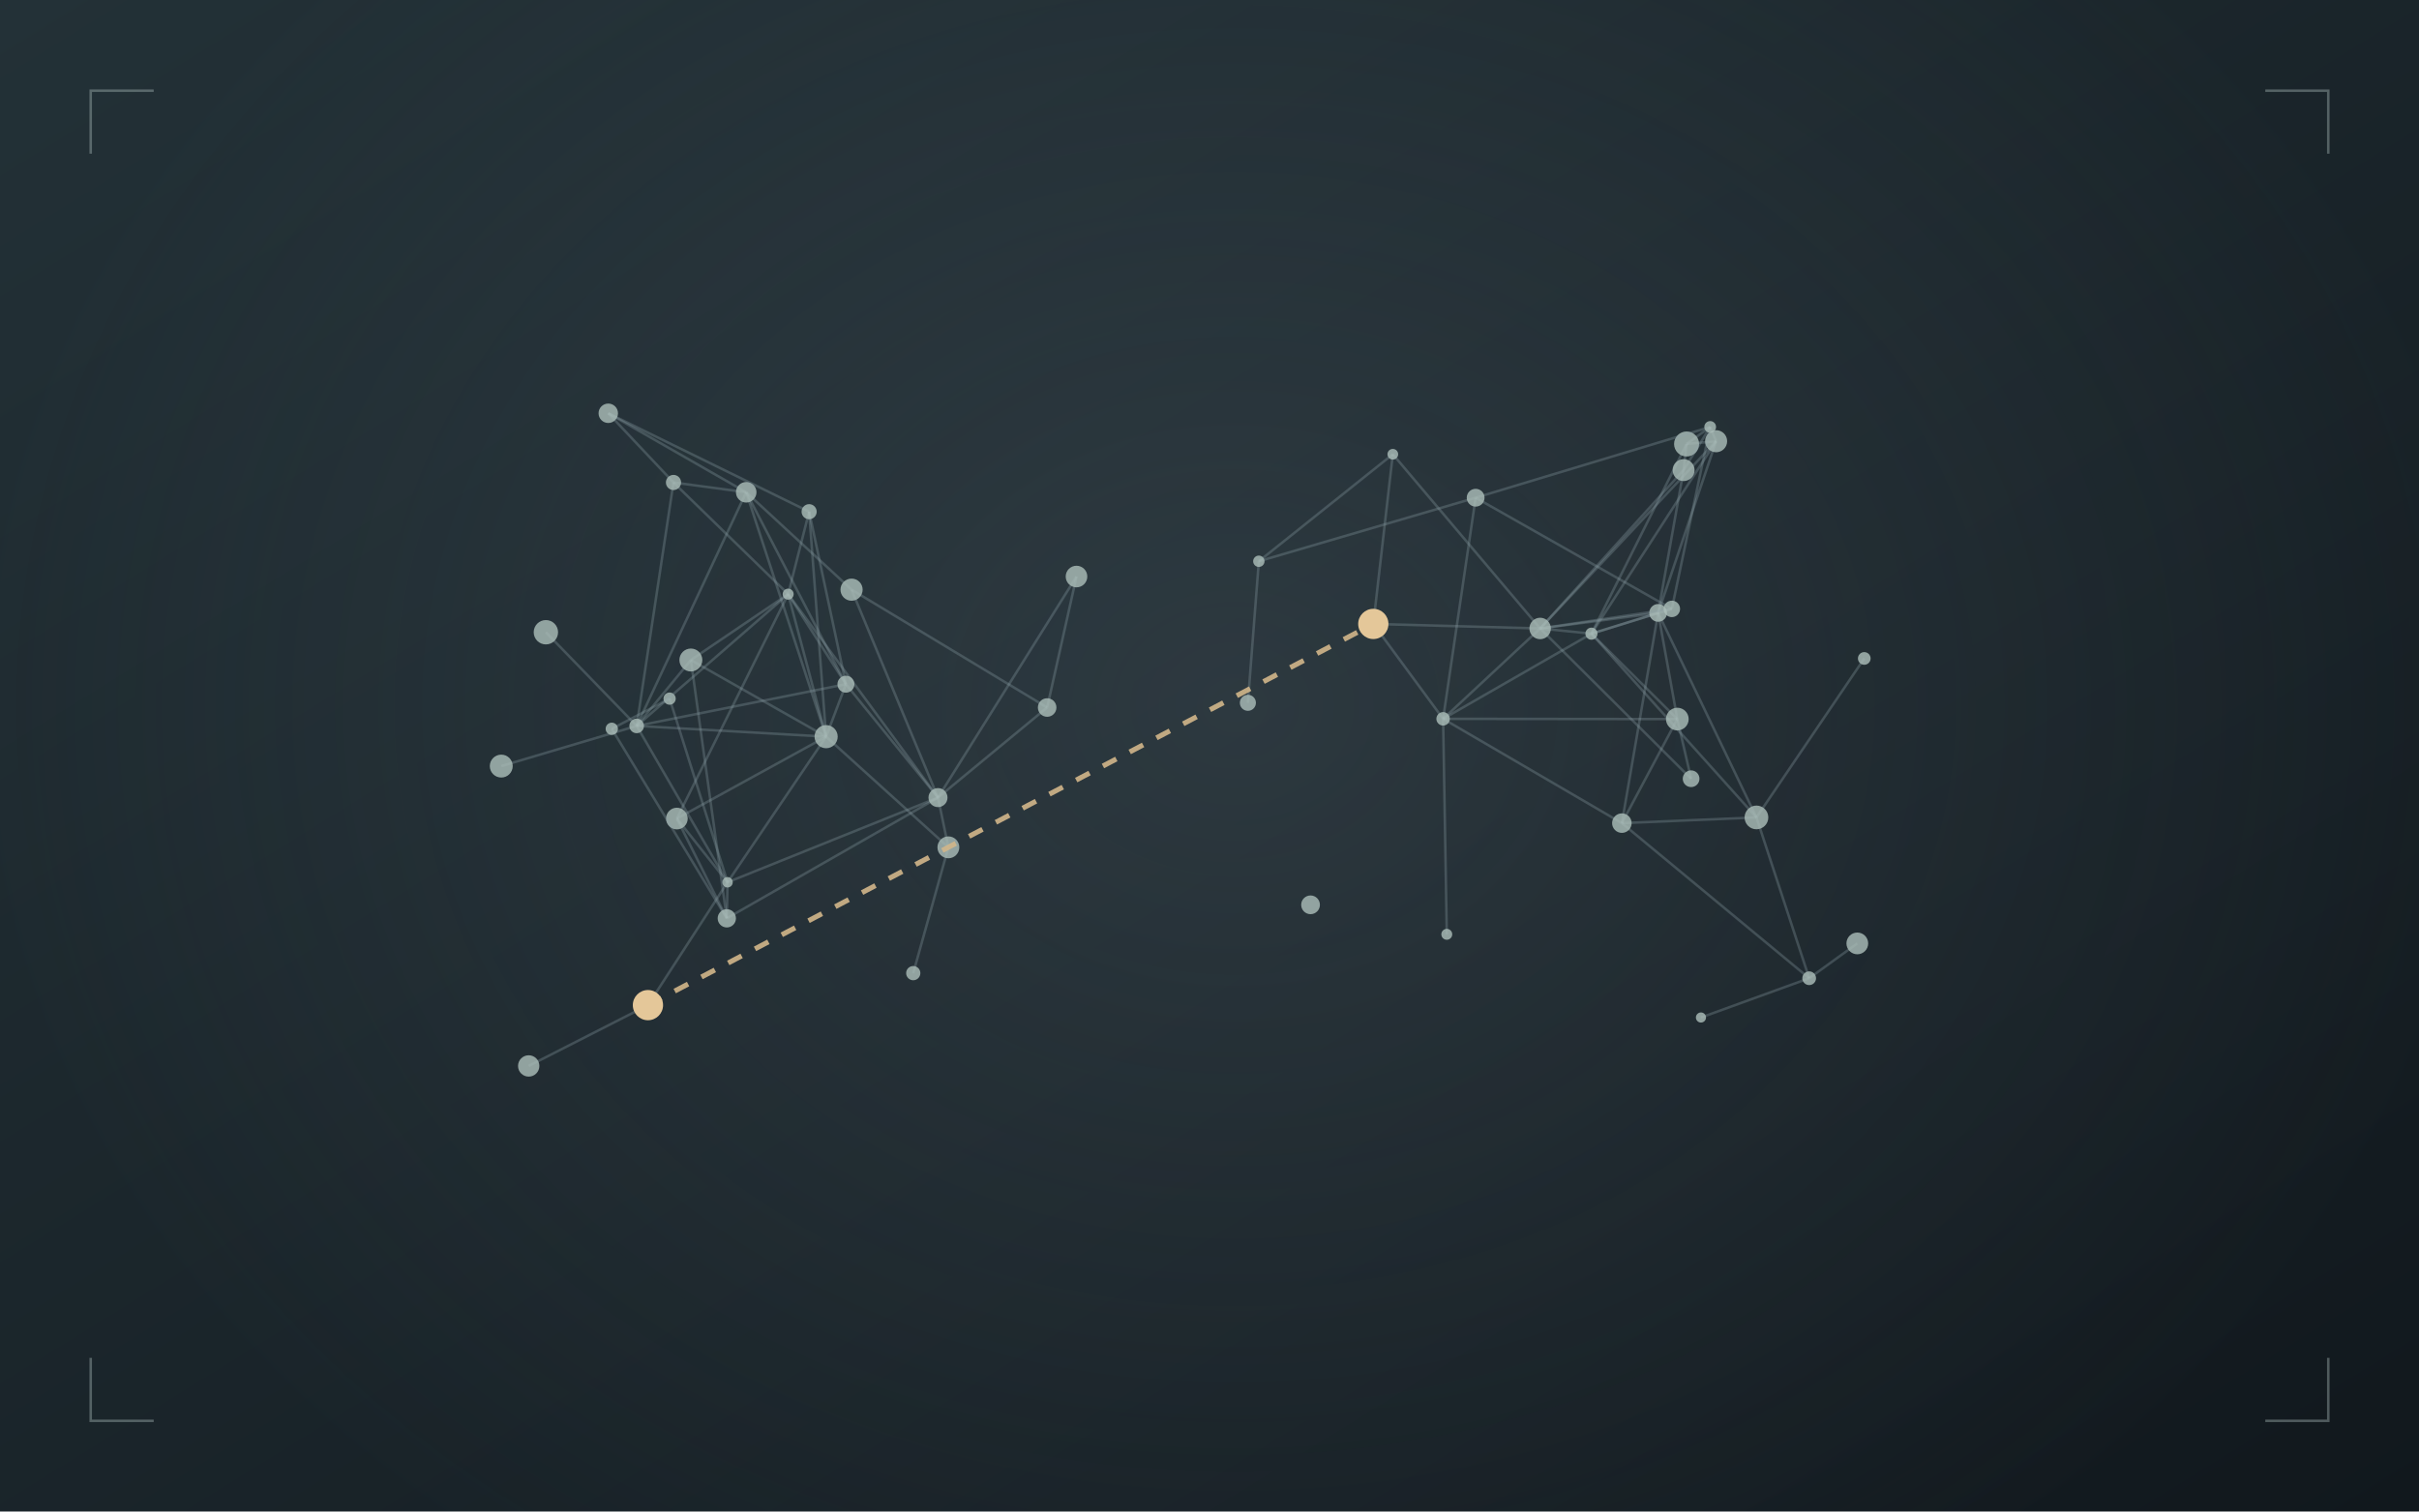
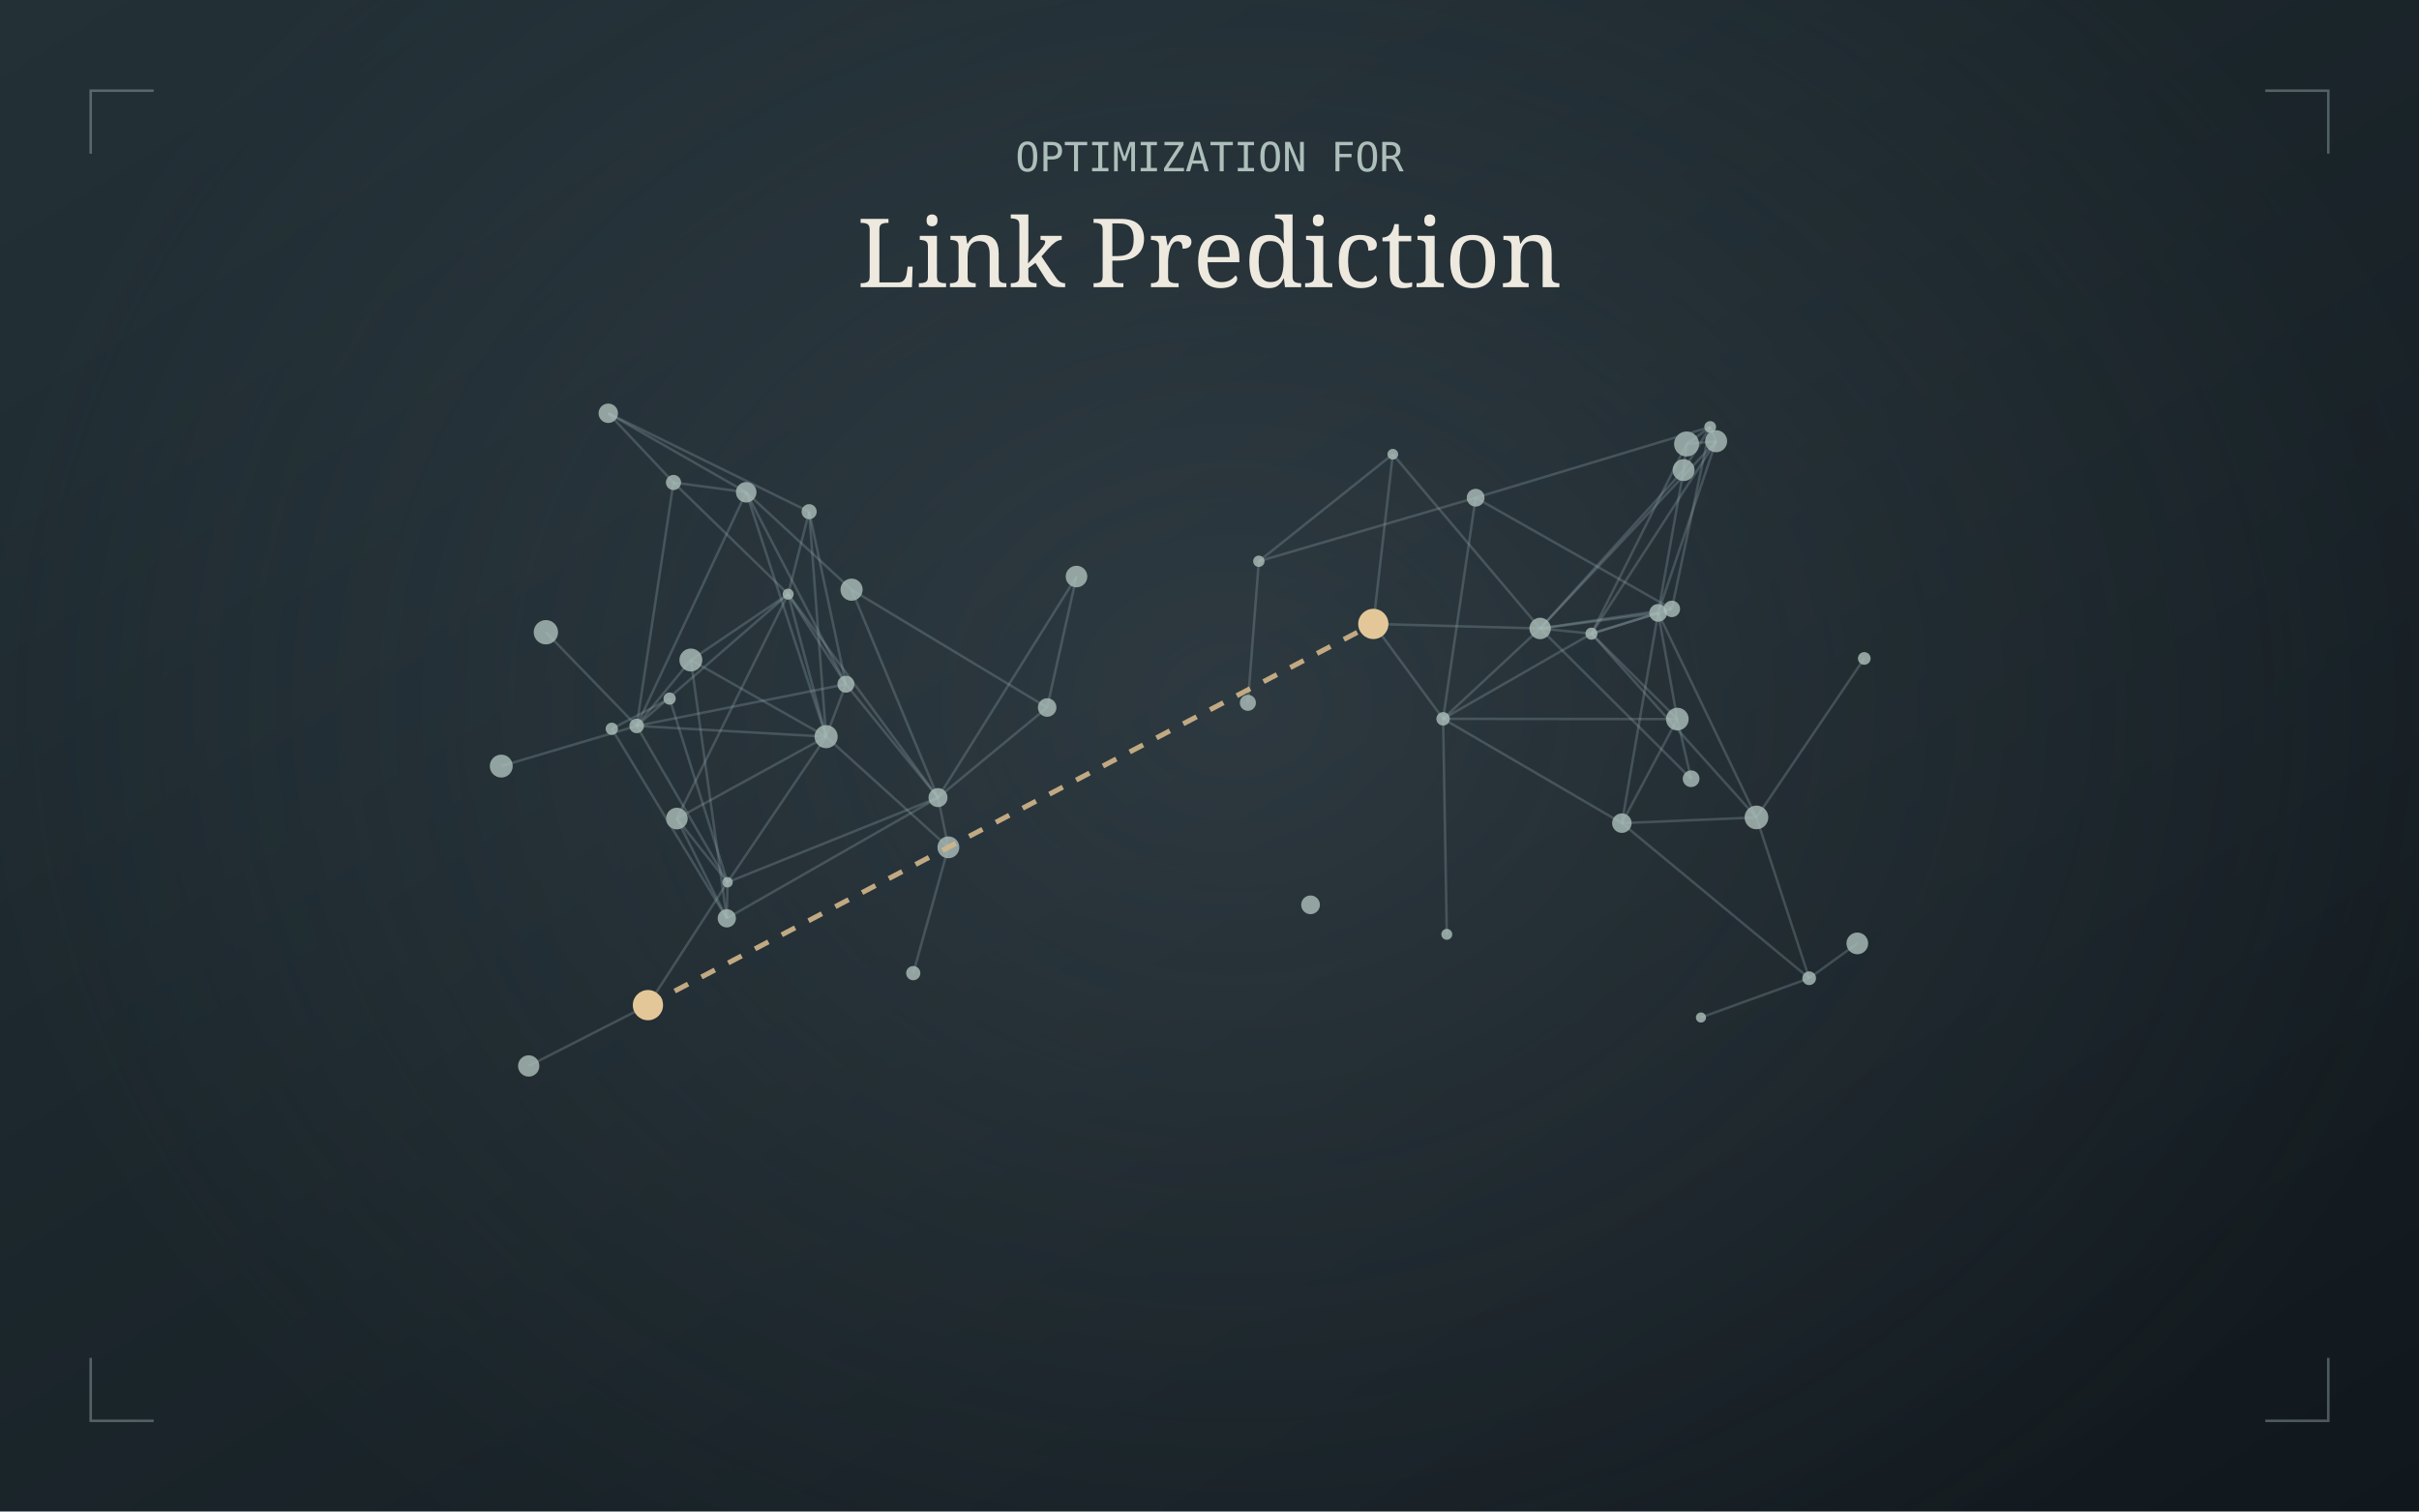
<svg xmlns="http://www.w3.org/2000/svg" width="1920" height="1200" viewBox="0 0 960 600" role="img">
  <defs>
    <radialGradient id="glow">
      <stop stop-color="#657580" stop-opacity=".25" />
      <stop offset="1" stop-color="#657580" stop-opacity="0" />
    </radialGradient>
    <linearGradient id="bg" x2="1" y2="1">
      <stop stop-color="#233137" />
      <stop offset="1" stop-color="#11181d" />
    </linearGradient>
  </defs>
  <path fill="url(#bg)" d="M0 0h960v600H0z" />
  <ellipse cx="490" cy="280" rx="500" ry="420" fill="url(#glow)" />
  <path d="M36 61V36h25M899 36h25v25M36 539v25h25M899 564h25v-25" fill="none" stroke="#b3c5c2" opacity=".38" />
  <path d="M337.95,234.07 L372.25,316.61" fill="none" stroke="#8fa4ab" stroke-width="1" opacity="0.3" />
  <path d="M337.95,234.07 L415.57,280.85" fill="none" stroke="#8fa4ab" stroke-width="1" opacity="0.3" />
  <path d="M337.95,234.07 L296.14,195.41" fill="none" stroke="#8fa4ab" stroke-width="1" opacity="0.3" />
  <circle cx="337.95" cy="234.07" r="4.401" fill="#adbfba" opacity="0.8" />
  <path d="M268.62,324.93 L288.73,350.22" fill="none" stroke="#8fa4ab" stroke-width="1" opacity="0.3" />
  <path d="M268.62,324.93 L288.44,364.53" fill="none" stroke="#8fa4ab" stroke-width="1" opacity="0.3" />
  <path d="M268.62,324.93 L312.79,235.85" fill="none" stroke="#8fa4ab" stroke-width="1" opacity="0.3" />
  <path d="M268.62,324.93 L327.85,292.42" fill="none" stroke="#8fa4ab" stroke-width="1" opacity="0.3" />
  <circle cx="268.62" cy="324.93" r="4.305" fill="#adbfba" opacity="0.8" />
  <path d="M372.25,316.61 L415.57,280.85" fill="none" stroke="#8fa4ab" stroke-width="1" opacity="0.3" />
  <path d="M372.25,316.61 L288.73,350.22" fill="none" stroke="#8fa4ab" stroke-width="1" opacity="0.3" />
  <path d="M372.25,316.61 L376.37,336.35" fill="none" stroke="#8fa4ab" stroke-width="1" opacity="0.3" />
  <path d="M372.25,316.61 L288.44,364.53" fill="none" stroke="#8fa4ab" stroke-width="1" opacity="0.3" />
  <path d="M372.25,316.61 L312.79,235.85" fill="none" stroke="#8fa4ab" stroke-width="1" opacity="0.3" />
  <path d="M372.25,316.61 L335.71,271.59" fill="none" stroke="#8fa4ab" stroke-width="1" opacity="0.3" />
  <path d="M372.25,316.61 L427.22,228.86" fill="none" stroke="#8fa4ab" stroke-width="1" opacity="0.3" />
  <circle cx="372.25" cy="316.61" r="3.778" fill="#adbfba" opacity="0.8" />
  <path d="M415.57,280.85 L427.22,228.86" fill="none" stroke="#8fa4ab" stroke-width="1" opacity="0.3" />
  <circle cx="415.57" cy="280.85" r="3.685" fill="#adbfba" opacity="0.8" />
  <path d="M267.28,191.52 L252.67,288.15" fill="none" stroke="#8fa4ab" stroke-width="1" opacity="0.3" />
  <path d="M267.28,191.52 L296.14,195.41" fill="none" stroke="#8fa4ab" stroke-width="1" opacity="0.3" />
  <path d="M267.28,191.52 L312.79,235.85" fill="none" stroke="#8fa4ab" stroke-width="1" opacity="0.3" />
  <path d="M267.28,191.52 L241.40,164.05" fill="none" stroke="#8fa4ab" stroke-width="1" opacity="0.3" />
  <circle cx="267.28" cy="191.52" r="3.013" fill="#adbfba" opacity="0.8" />
  <path d="M288.73,350.22 L265.74,277.32" fill="none" stroke="#8fa4ab" stroke-width="1" opacity="0.3" />
  <path d="M288.73,350.22 L252.67,288.15" fill="none" stroke="#8fa4ab" stroke-width="1" opacity="0.3" />
  <path d="M288.73,350.22 L257.14,398.99" fill="none" stroke="#8fa4ab" stroke-width="1" opacity="0.3" />
  <path d="M288.73,350.22 L288.44,364.53" fill="none" stroke="#8fa4ab" stroke-width="1" opacity="0.3" />
  <path d="M288.73,350.22 L327.85,292.42" fill="none" stroke="#8fa4ab" stroke-width="1" opacity="0.3" />
  <circle cx="288.73" cy="350.22" r="2.071" fill="#adbfba" opacity="0.8" />
  <path d="M265.74,277.32 L242.79,289.30" fill="none" stroke="#8fa4ab" stroke-width="1" opacity="0.3" />
  <circle cx="265.74" cy="277.32" r="2.431" fill="#adbfba" opacity="0.8" />
  <path d="M216.64,250.97 L252.67,288.15" fill="none" stroke="#8fa4ab" stroke-width="1" opacity="0.3" />
  <circle cx="216.64" cy="250.97" r="4.837" fill="#adbfba" opacity="0.8" />
  <path d="M252.67,288.15 L296.14,195.41" fill="none" stroke="#8fa4ab" stroke-width="1" opacity="0.3" />
  <path d="M252.67,288.15 L198.93,304.10" fill="none" stroke="#8fa4ab" stroke-width="1" opacity="0.3" />
  <path d="M252.67,288.15 L312.79,235.85" fill="none" stroke="#8fa4ab" stroke-width="1" opacity="0.3" />
  <path d="M252.67,288.15 L327.85,292.42" fill="none" stroke="#8fa4ab" stroke-width="1" opacity="0.3" />
  <path d="M252.67,288.15 L335.71,271.59" fill="none" stroke="#8fa4ab" stroke-width="1" opacity="0.3" />
  <path d="M252.67,288.15 L274.18,261.99" fill="none" stroke="#8fa4ab" stroke-width="1" opacity="0.3" />
  <circle cx="252.67" cy="288.15" r="2.901" fill="#adbfba" opacity="0.8" />
  <path d="M376.37,336.35 L362.43,386.29" fill="none" stroke="#8fa4ab" stroke-width="1" opacity="0.3" />
  <path d="M376.37,336.35 L327.85,292.42" fill="none" stroke="#8fa4ab" stroke-width="1" opacity="0.3" />
  <circle cx="376.37" cy="336.35" r="4.342" fill="#adbfba" opacity="0.8" />
  <circle cx="362.43" cy="386.29" r="2.824" fill="#adbfba" opacity="0.8" />
  <path d="M257.14,398.99 L209.82,423.13" fill="none" stroke="#8fa4ab" stroke-width="1" opacity="0.3" />
  <circle cx="257.14" cy="398.99" r="2.682" fill="#adbfba" opacity="0.8" />
  <path d="M296.14,195.41 L327.85,292.42" fill="none" stroke="#8fa4ab" stroke-width="1" opacity="0.3" />
  <path d="M296.14,195.41 L335.71,271.59" fill="none" stroke="#8fa4ab" stroke-width="1" opacity="0.3" />
  <path d="M296.14,195.41 L241.40,164.05" fill="none" stroke="#8fa4ab" stroke-width="1" opacity="0.3" />
  <circle cx="296.14" cy="195.41" r="4.079" fill="#adbfba" opacity="0.8" />
  <path d="M242.79,289.30 L288.44,364.53" fill="none" stroke="#8fa4ab" stroke-width="1" opacity="0.3" />
  <circle cx="242.79" cy="289.30" r="2.444" fill="#adbfba" opacity="0.8" />
  <circle cx="209.82" cy="423.13" r="4.238" fill="#adbfba" opacity="0.8" />
  <path d="M288.44,364.53 L274.18,261.99" fill="none" stroke="#8fa4ab" stroke-width="1" opacity="0.3" />
  <circle cx="288.44" cy="364.53" r="3.63" fill="#adbfba" opacity="0.8" />
  <circle cx="198.93" cy="304.10" r="4.55" fill="#adbfba" opacity="0.8" />
  <path d="M312.79,235.85 L327.85,292.42" fill="none" stroke="#8fa4ab" stroke-width="1" opacity="0.3" />
  <path d="M312.79,235.85 L321.11,203.12" fill="none" stroke="#8fa4ab" stroke-width="1" opacity="0.3" />
  <path d="M312.79,235.85 L335.71,271.59" fill="none" stroke="#8fa4ab" stroke-width="1" opacity="0.3" />
  <path d="M312.79,235.85 L274.18,261.99" fill="none" stroke="#8fa4ab" stroke-width="1" opacity="0.3" />
  <circle cx="312.79" cy="235.85" r="2.185" fill="#adbfba" opacity="0.8" />
  <path d="M327.85,292.42 L321.11,203.12" fill="none" stroke="#8fa4ab" stroke-width="1" opacity="0.3" />
  <path d="M327.85,292.42 L335.71,271.59" fill="none" stroke="#8fa4ab" stroke-width="1" opacity="0.3" />
  <path d="M327.85,292.42 L274.18,261.99" fill="none" stroke="#8fa4ab" stroke-width="1" opacity="0.3" />
  <circle cx="327.85" cy="292.42" r="4.597" fill="#adbfba" opacity="0.8" />
  <path d="M321.11,203.12 L335.71,271.59" fill="none" stroke="#8fa4ab" stroke-width="1" opacity="0.3" />
  <path d="M321.11,203.12 L241.40,164.05" fill="none" stroke="#8fa4ab" stroke-width="1" opacity="0.3" />
  <circle cx="321.11" cy="203.12" r="2.998" fill="#adbfba" opacity="0.8" />
  <circle cx="335.71" cy="271.59" r="3.368" fill="#adbfba" opacity="0.8" />
  <circle cx="241.40" cy="164.05" r="3.859" fill="#adbfba" opacity="0.8" />
  <circle cx="274.18" cy="261.99" r="4.555" fill="#adbfba" opacity="0.8" />
  <circle cx="427.22" cy="228.86" r="4.287" fill="#adbfba" opacity="0.8" />
  <path d="M737.09,374.49 L717.99,388.31" fill="none" stroke="#8fa4ab" stroke-width="1" opacity="0.3" />
  <circle cx="737.09" cy="374.49" r="4.317" fill="#adbfba" opacity="0.8" />
  <path d="M671.13,309.12 L611.22,249.47" fill="none" stroke="#8fa4ab" stroke-width="1" opacity="0.3" />
  <path d="M671.13,309.12 L665.66,285.44" fill="none" stroke="#8fa4ab" stroke-width="1" opacity="0.3" />
  <circle cx="671.13" cy="309.12" r="3.318" fill="#adbfba" opacity="0.8" />
  <path d="M669.34,176.24 L631.58,251.54" fill="none" stroke="#8fa4ab" stroke-width="1" opacity="0.3" />
  <path d="M669.34,176.24 L681.05,175.14" fill="none" stroke="#8fa4ab" stroke-width="1" opacity="0.3" />
  <path d="M669.34,176.24 L668.15,186.61" fill="none" stroke="#8fa4ab" stroke-width="1" opacity="0.3" />
  <path d="M669.34,176.24 L678.70,169.48" fill="none" stroke="#8fa4ab" stroke-width="1" opacity="0.3" />
  <circle cx="669.34" cy="176.24" r="4.97" fill="#adbfba" opacity="0.8" />
  <path d="M739.85,261.37 L697.06,324.48" fill="none" stroke="#8fa4ab" stroke-width="1" opacity="0.3" />
  <circle cx="739.85" cy="261.37" r="2.517" fill="#adbfba" opacity="0.8" />
  <path d="M572.71,285.34 L631.58,251.54" fill="none" stroke="#8fa4ab" stroke-width="1" opacity="0.3" />
  <path d="M572.71,285.34 L643.65,326.74" fill="none" stroke="#8fa4ab" stroke-width="1" opacity="0.3" />
  <path d="M572.71,285.34 L611.22,249.47" fill="none" stroke="#8fa4ab" stroke-width="1" opacity="0.3" />
  <path d="M572.71,285.34 L665.66,285.44" fill="none" stroke="#8fa4ab" stroke-width="1" opacity="0.3" />
  <path d="M572.71,285.34 L545.01,247.67" fill="none" stroke="#8fa4ab" stroke-width="1" opacity="0.3" />
  <path d="M572.71,285.34 L574.17,370.88" fill="none" stroke="#8fa4ab" stroke-width="1" opacity="0.3" />
  <path d="M572.71,285.34 L585.62,197.57" fill="none" stroke="#8fa4ab" stroke-width="1" opacity="0.3" />
  <circle cx="572.71" cy="285.34" r="2.675" fill="#adbfba" opacity="0.8" />
  <path d="M499.58,222.79 L552.75,180.32" fill="none" stroke="#8fa4ab" stroke-width="1" opacity="0.3" />
  <path d="M499.58,222.79 L495.23,278.98" fill="none" stroke="#8fa4ab" stroke-width="1" opacity="0.3" />
  <path d="M499.58,222.79 L585.62,197.57" fill="none" stroke="#8fa4ab" stroke-width="1" opacity="0.3" />
  <circle cx="499.58" cy="222.79" r="2.257" fill="#adbfba" opacity="0.8" />
  <path d="M552.75,180.32 L611.22,249.47" fill="none" stroke="#8fa4ab" stroke-width="1" opacity="0.3" />
  <path d="M552.75,180.32 L545.01,247.67" fill="none" stroke="#8fa4ab" stroke-width="1" opacity="0.3" />
  <circle cx="552.75" cy="180.32" r="2.126" fill="#adbfba" opacity="0.8" />
  <path d="M675.04,403.90 L717.99,388.31" fill="none" stroke="#8fa4ab" stroke-width="1" opacity="0.3" />
  <circle cx="675.04" cy="403.90" r="2.009" fill="#adbfba" opacity="0.8" />
  <path d="M631.58,251.54 L658.05,243.29" fill="none" stroke="#8fa4ab" stroke-width="1" opacity="0.3" />
  <path d="M631.58,251.54 L611.22,249.47" fill="none" stroke="#8fa4ab" stroke-width="1" opacity="0.3" />
  <path d="M631.58,251.54 L665.66,285.44" fill="none" stroke="#8fa4ab" stroke-width="1" opacity="0.3" />
  <path d="M631.58,251.54 L681.05,175.14" fill="none" stroke="#8fa4ab" stroke-width="1" opacity="0.3" />
  <path d="M631.58,251.54 L697.06,324.48" fill="none" stroke="#8fa4ab" stroke-width="1" opacity="0.3" />
  <path d="M631.58,251.54 L663.48,241.70" fill="none" stroke="#8fa4ab" stroke-width="1" opacity="0.3" />
  <circle cx="631.58" cy="251.54" r="2.399" fill="#adbfba" opacity="0.8" />
  <path d="M658.05,243.29 L643.65,326.74" fill="none" stroke="#8fa4ab" stroke-width="1" opacity="0.3" />
  <path d="M658.05,243.29 L611.22,249.47" fill="none" stroke="#8fa4ab" stroke-width="1" opacity="0.3" />
  <path d="M658.05,243.29 L665.66,285.44" fill="none" stroke="#8fa4ab" stroke-width="1" opacity="0.3" />
  <path d="M658.05,243.29 L681.05,175.14" fill="none" stroke="#8fa4ab" stroke-width="1" opacity="0.3" />
  <path d="M658.05,243.29 L668.15,186.61" fill="none" stroke="#8fa4ab" stroke-width="1" opacity="0.3" />
  <path d="M658.05,243.29 L697.06,324.48" fill="none" stroke="#8fa4ab" stroke-width="1" opacity="0.3" />
  <circle cx="658.05" cy="243.29" r="3.525" fill="#adbfba" opacity="0.8" />
  <path d="M643.65,326.74 L665.66,285.44" fill="none" stroke="#8fa4ab" stroke-width="1" opacity="0.3" />
  <path d="M643.65,326.74 L717.99,388.31" fill="none" stroke="#8fa4ab" stroke-width="1" opacity="0.3" />
  <path d="M643.65,326.74 L697.06,324.48" fill="none" stroke="#8fa4ab" stroke-width="1" opacity="0.3" />
  <circle cx="643.65" cy="326.74" r="3.875" fill="#adbfba" opacity="0.8" />
  <path d="M611.22,249.47 L681.05,175.14" fill="none" stroke="#8fa4ab" stroke-width="1" opacity="0.3" />
  <path d="M611.22,249.47 L545.01,247.67" fill="none" stroke="#8fa4ab" stroke-width="1" opacity="0.3" />
  <path d="M611.22,249.47 L668.15,186.61" fill="none" stroke="#8fa4ab" stroke-width="1" opacity="0.3" />
  <path d="M611.22,249.47 L663.48,241.70" fill="none" stroke="#8fa4ab" stroke-width="1" opacity="0.3" />
  <circle cx="611.22" cy="249.47" r="4.262" fill="#adbfba" opacity="0.8" />
  <circle cx="665.66" cy="285.44" r="4.505" fill="#adbfba" opacity="0.8" />
  <path d="M681.05,175.14 L678.70,169.48" fill="none" stroke="#8fa4ab" stroke-width="1" opacity="0.3" />
  <circle cx="681.05" cy="175.14" r="4.383" fill="#adbfba" opacity="0.8" />
  <circle cx="545.01" cy="247.67" r="2.944" fill="#adbfba" opacity="0.8" />
  <path d="M668.15,186.61 L678.70,169.48" fill="none" stroke="#8fa4ab" stroke-width="1" opacity="0.3" />
  <circle cx="668.15" cy="186.61" r="4.358" fill="#adbfba" opacity="0.8" />
  <path d="M717.99,388.31 L697.06,324.48" fill="none" stroke="#8fa4ab" stroke-width="1" opacity="0.3" />
  <circle cx="717.99" cy="388.31" r="2.722" fill="#adbfba" opacity="0.8" />
  <circle cx="574.17" cy="370.88" r="2.166" fill="#adbfba" opacity="0.8" />
  <circle cx="495.23" cy="278.98" r="3.19" fill="#adbfba" opacity="0.8" />
  <circle cx="520.10" cy="359.17" r="3.716" fill="#adbfba" opacity="0.8" />
  <circle cx="697.06" cy="324.48" r="4.708" fill="#adbfba" opacity="0.8" />
  <path d="M585.62,197.57 L663.48,241.70" fill="none" stroke="#8fa4ab" stroke-width="1" opacity="0.3" />
  <path d="M585.62,197.57 L678.70,169.48" fill="none" stroke="#8fa4ab" stroke-width="1" opacity="0.3" />
  <circle cx="585.62" cy="197.57" r="3.536" fill="#adbfba" opacity="0.8" />
  <path d="M663.48,241.70 L678.70,169.48" fill="none" stroke="#8fa4ab" stroke-width="1" opacity="0.3" />
  <circle cx="663.48" cy="241.70" r="3.272" fill="#adbfba" opacity="0.8" />
  <circle cx="678.70" cy="169.48" r="2.331" fill="#adbfba" opacity="0.8" />
  <path d="M257.14,398.99 L545.01,247.67" fill="none" stroke="#d2b68a" stroke-width="2" opacity="0.9" stroke-dasharray="6 6" />
  <circle cx="257.14" cy="398.99" r="6" fill="#e4c799" opacity="1" />
  <circle cx="545.01" cy="247.67" r="6" fill="#e4c799" opacity="1" />
+   <g text-anchor="middle">
+     <text x="480" y="68" fill="#adbfba" font-family="monospace" font-size="16">OPTIMIZATION FOR</text>
+     <text x="480" y="114" fill="#eee9df" font-family="Georgia, serif" font-size="38">Link Prediction</text>
+   </g>
</svg>
